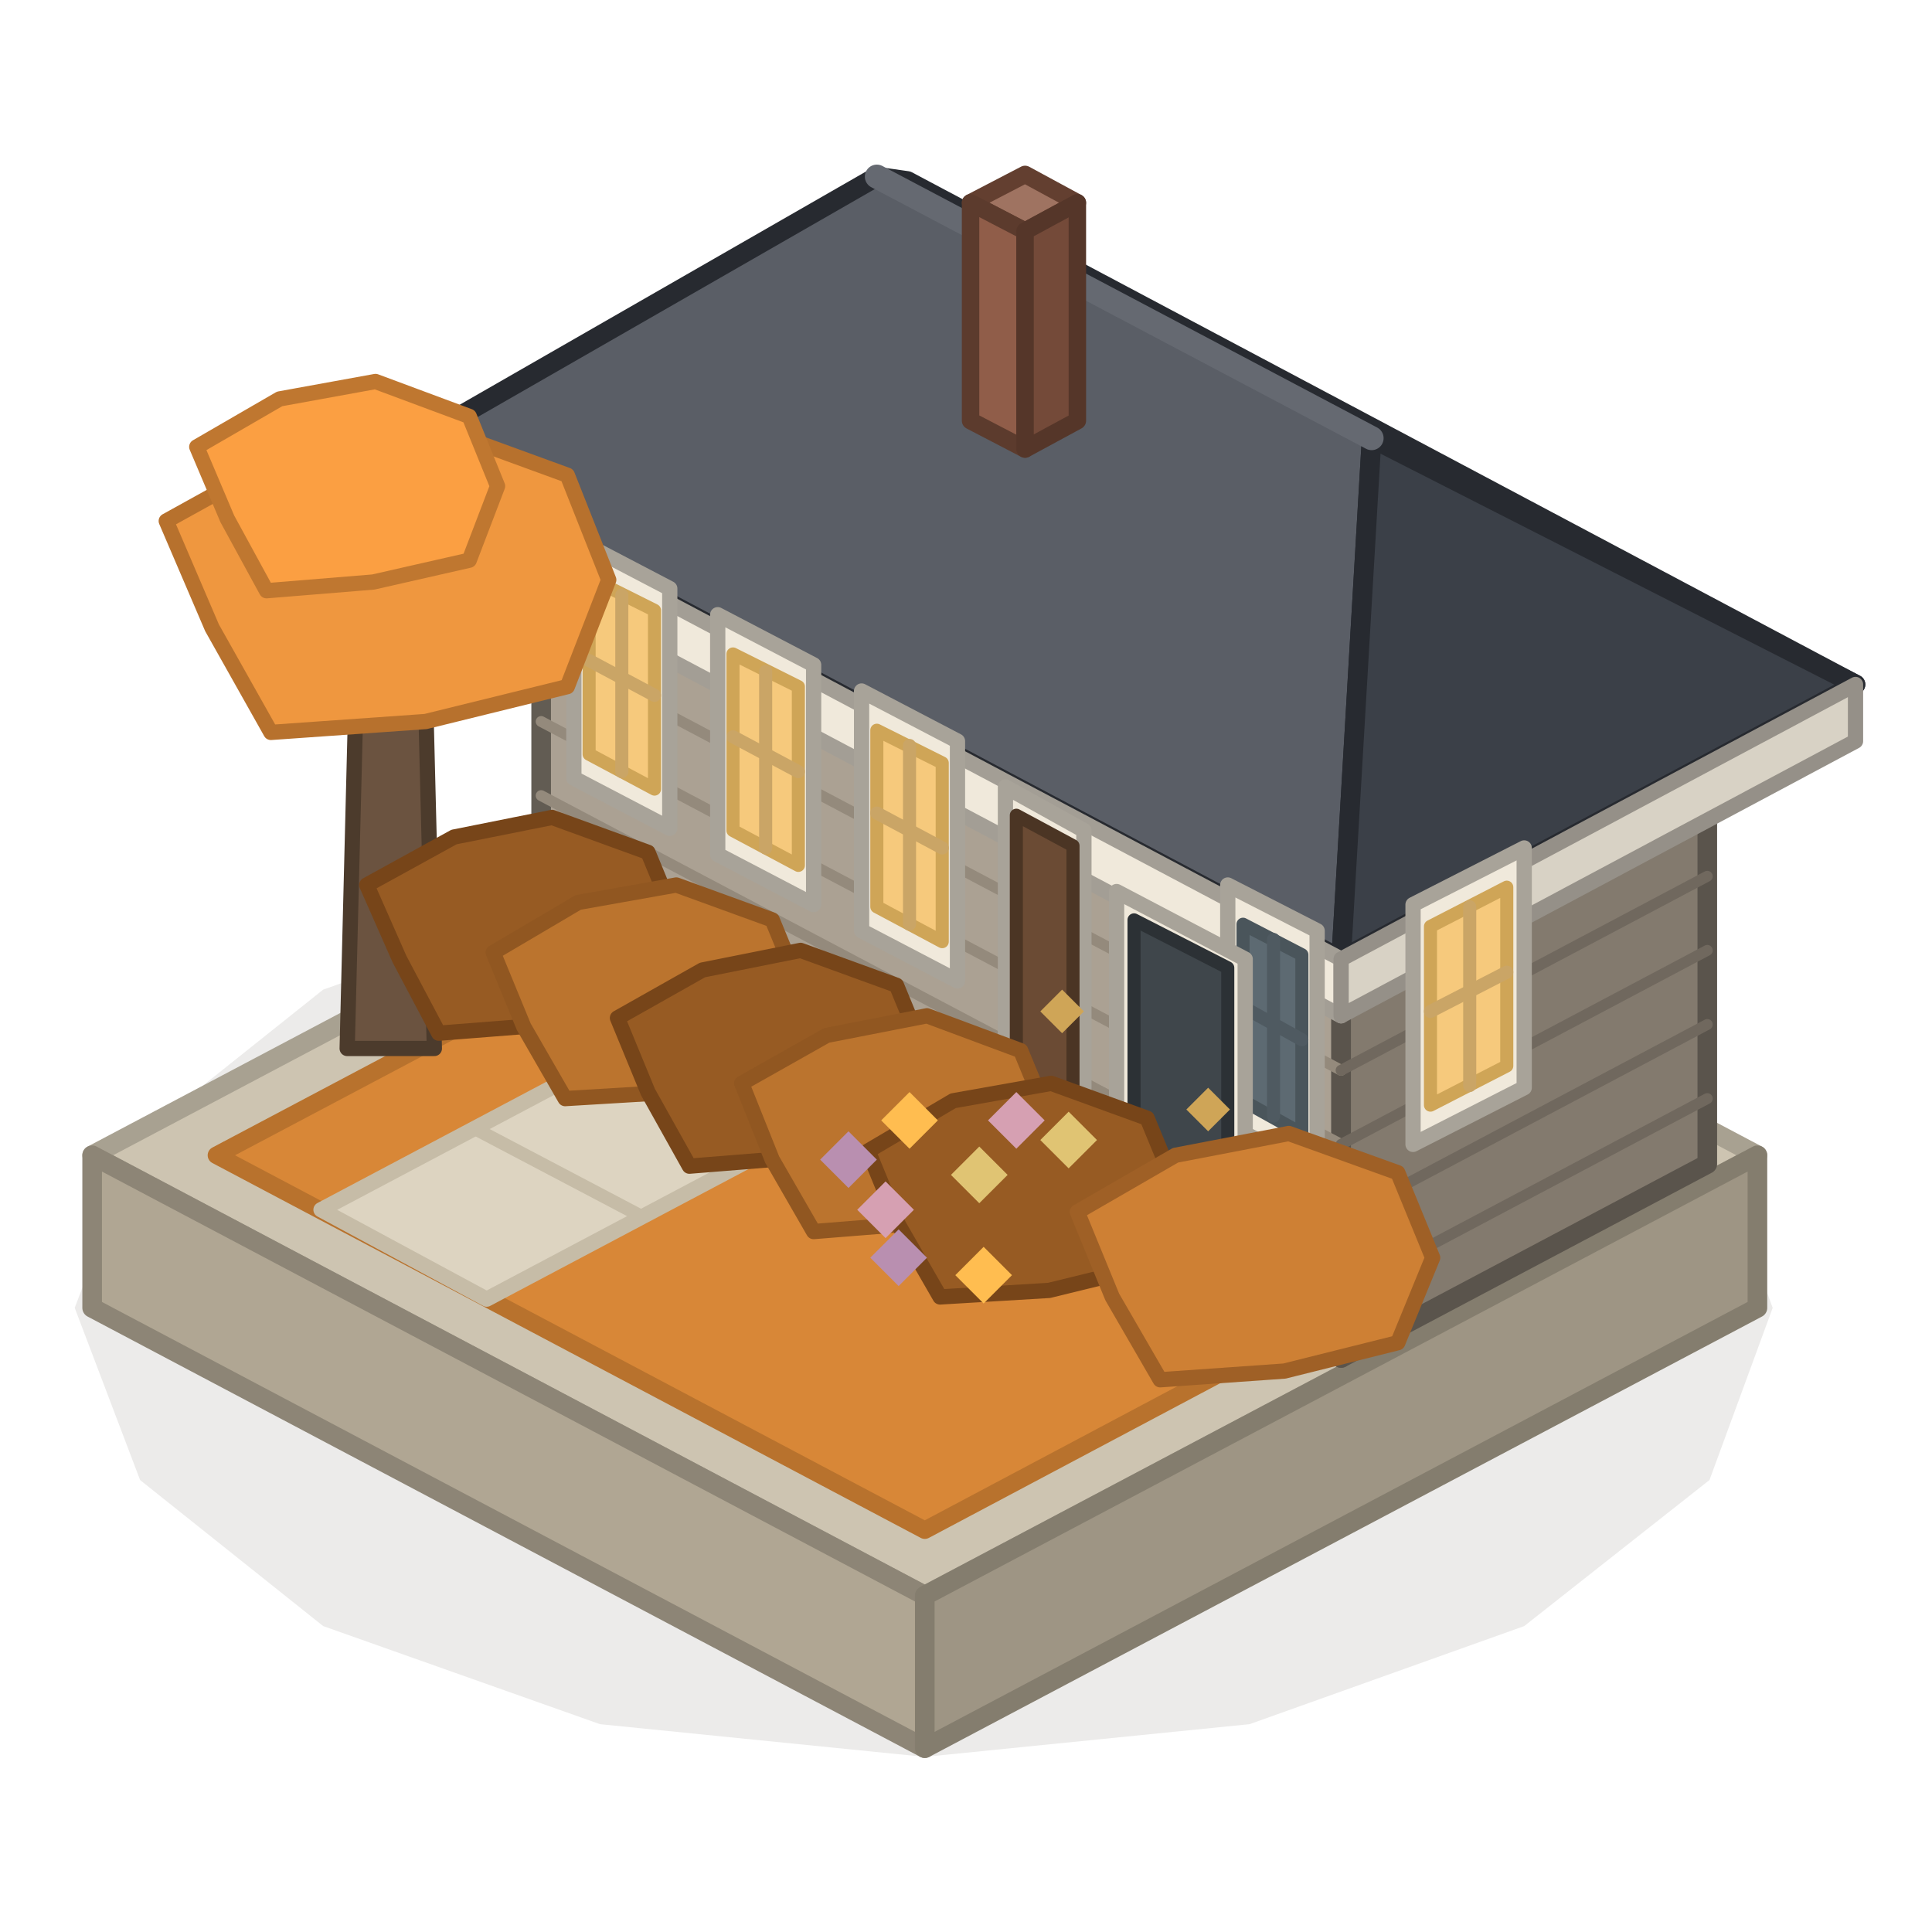
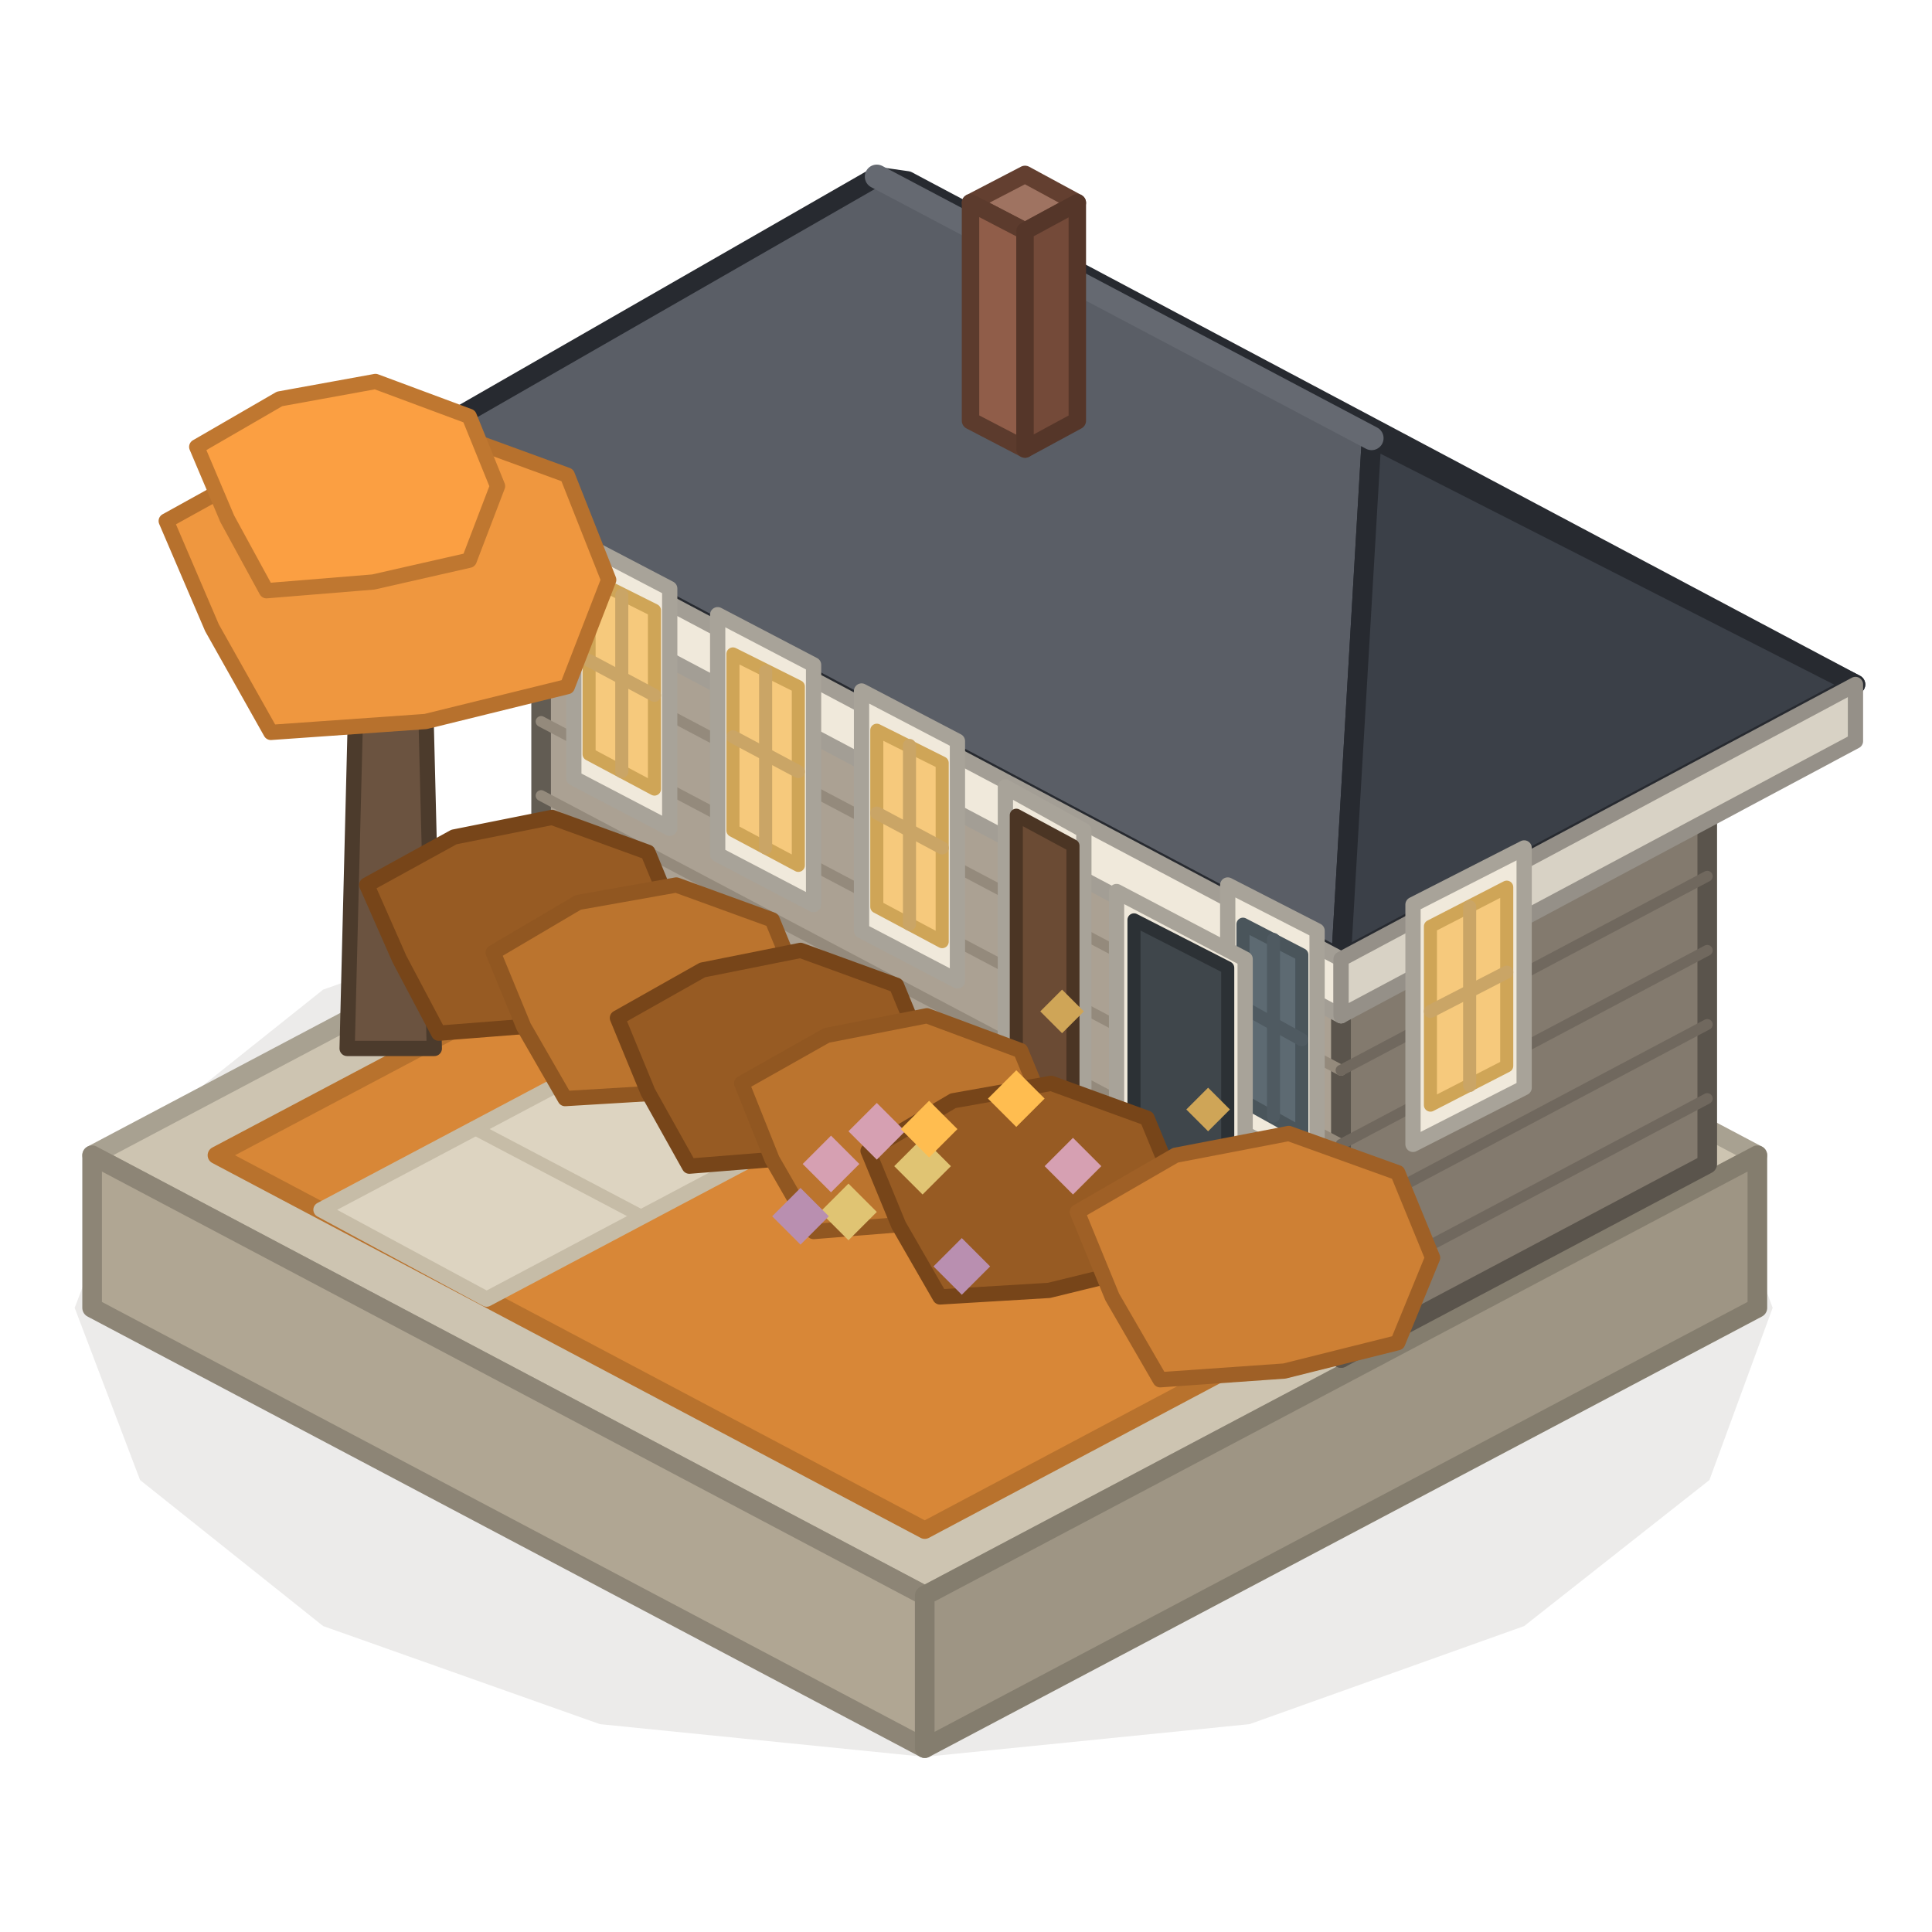
<svg xmlns="http://www.w3.org/2000/svg" viewBox="0 0 256 256" width="256" height="256">
-   <g transform="translate(12.21 153.08) scale(2.8882)">
+   <g transform="translate(12.20561 153.0782) scale(2.888176)">
    <path d="M77.1 7 L74.2 14.9 L65.7 21.6 L53.1 26.1 L38.2 27.6 L23.3 26.1 L10.6 21.6 L2.2 14.9 L-0.8 7 L2.2 -0.9 L10.6 -7.6 L23.3 -12.1 L38.2 -13.6 L53.1 -12.1 L65.7 -7.6 L74.2 -0.9 Z" fill="rgba(60,50,40,0.10)" />
    <path d="M0 0 L38.2 -20.2 L76.4 0 L38.2 20.2 Z" fill="#cdc4b1" stroke="#a8a191" stroke-width="0.9" stroke-linejoin="round" stroke-linecap="round" />
    <path d="M0 0 L38.2 20.2 L38.2 27.2 L0 7 Z" fill="#b0a693" stroke="#8d8576" stroke-width="0.9" stroke-linejoin="round" stroke-linecap="round" />
    <path d="M38.2 20.2 L76.4 0 L76.4 7 L38.2 27.2 Z" fill="#9e9584" stroke="#847d6e" stroke-width="0.9" stroke-linejoin="round" stroke-linecap="round" />
    <path d="M5.7 0 L38.2 -17.2 L70.6 0 L38.2 17.2 Z" fill="#d88737" stroke="#b8722d" stroke-width="0.8" stroke-linejoin="round" stroke-linecap="round" />
    <path d="M10.5 2.5 L18.1 6.6 L53.4 -12.1 L45.8 -16.2 Z" fill="#ddd4c1" stroke="#c6bca7" stroke-width="0.7" stroke-linejoin="round" stroke-linecap="round" />
    <path d="M17.6 -1.2 L25.2 2.8" fill="none" stroke="#c6bca7" stroke-width="0.6" stroke-linejoin="round" stroke-linecap="round" />
    <path d="M25.3 -5.3 L33 -1.3" fill="none" stroke="#c6bca7" stroke-width="0.6" stroke-linejoin="round" stroke-linecap="round" />
    <path d="M33.1 -9.5 L40.7 -5.4" fill="none" stroke="#c6bca7" stroke-width="0.6" stroke-linejoin="round" stroke-linecap="round" />
    <path d="M40.9 -13.6 L48.5 -9.5" fill="none" stroke="#c6bca7" stroke-width="0.6" stroke-linejoin="round" stroke-linecap="round" />
    <path d="M20.6 -10.1 L57.3 9.3 L57.3 -12.7 L20.6 -32.1 Z" fill="#aba193" stroke="#625c53" stroke-width="0.9" stroke-linejoin="round" stroke-linecap="round" />
    <path d="M57.3 9.3 L74.1 0.4 L74.1 -21.6 L57.3 -12.7 Z" fill="#837a6e" stroke="#5a544c" stroke-width="0.9" stroke-linejoin="round" stroke-linecap="round" />
    <path d="M20.6 -13.1 L57.3 6.3" fill="none" stroke="#948a7c" stroke-width="0.5" stroke-linejoin="round" stroke-linecap="round" />
    <path d="M57.3 6.3 L74.1 -2.6" fill="none" stroke="#70685e" stroke-width="0.5" stroke-linejoin="round" stroke-linecap="round" />
    <path d="M20.6 -16.5 L57.3 2.9" fill="none" stroke="#948a7c" stroke-width="0.5" stroke-linejoin="round" stroke-linecap="round" />
    <path d="M57.3 2.9 L74.1 -6" fill="none" stroke="#70685e" stroke-width="0.5" stroke-linejoin="round" stroke-linecap="round" />
    <path d="M20.6 -19.9 L57.3 -0.5" fill="none" stroke="#948a7c" stroke-width="0.5" stroke-linejoin="round" stroke-linecap="round" />
    <path d="M57.3 -0.5 L74.1 -9.4" fill="none" stroke="#70685e" stroke-width="0.5" stroke-linejoin="round" stroke-linecap="round" />
    <path d="M20.6 -23.3 L57.3 -3.9" fill="none" stroke="#948a7c" stroke-width="0.5" stroke-linejoin="round" stroke-linecap="round" />
    <path d="M57.3 -3.9 L74.1 -12.8" fill="none" stroke="#70685e" stroke-width="0.5" stroke-linejoin="round" stroke-linecap="round" />
    <path d="M20.6 -26.7 L57.3 -7.3" fill="none" stroke="#948a7c" stroke-width="0.5" stroke-linejoin="round" stroke-linecap="round" />
    <path d="M57.3 -7.3 L74.1 -16.2" fill="none" stroke="#70685e" stroke-width="0.5" stroke-linejoin="round" stroke-linecap="round" />
    <path d="M20.6 -30.1 L57.3 -10.7" fill="none" stroke="#948a7c" stroke-width="0.5" stroke-linejoin="round" stroke-linecap="round" />
    <path d="M57.3 -10.7 L74.1 -19.6" fill="none" stroke="#70685e" stroke-width="0.5" stroke-linejoin="round" stroke-linecap="round" />
    <path d="M13.7 -32.1 L57.3 -9 L58.7 -32.9 L36 -44.9 Z" fill="#5a5e66" stroke="#272a30" stroke-width="0.9" stroke-linejoin="round" stroke-linecap="round" />
    <path d="M36 -44.9 L58.7 -32.9 L80.9 -21.6 L37.4 -44.7 Z" fill="#363a42" stroke="#272a30" stroke-width="0.9" stroke-linejoin="round" stroke-linecap="round" />
    <path d="M57.3 -9 L80.9 -21.6 L58.7 -32.9 Z" fill="#3b4048" stroke="#272a30" stroke-width="0.9" stroke-linejoin="round" stroke-linecap="round" />
    <path d="M13.7 -32.1 L57.3 -9 L57.3 -6.4 L13.7 -29.5 Z" fill="#f0e9db" stroke="#a39e95" stroke-width="0.7" stroke-linejoin="round" stroke-linecap="round" />
    <path d="M57.3 -9 L80.9 -21.6 L80.9 -19 L57.3 -6.4 Z" fill="#d8d2c5" stroke="#959088" stroke-width="0.7" stroke-linejoin="round" stroke-linecap="round" />
    <path d="M36 -44.9 L58.7 -32.9" fill="none" stroke="#656971" stroke-width="1.1" stroke-linejoin="round" stroke-linecap="round" />
    <path d="M22.1 -17.3 L26.5 -15 L26.5 -26 L22.1 -28.3 Z" fill="#f0e9db" stroke="#a8a399" stroke-width="0.7" stroke-linejoin="round" stroke-linecap="round" />
    <path d="M22.8 -18.4 L25.8 -16.8 L25.8 -25 L22.8 -26.5 Z" fill="#f6c97c" stroke="#cfa557" stroke-width="0.6" stroke-linejoin="round" stroke-linecap="round" />
    <path d="M24.3 -17.6 L24.3 -25.7" fill="none" stroke="#caa566" stroke-width="0.6" stroke-linejoin="round" stroke-linecap="round" />
    <path d="M22.8 -22.7 L25.8 -21.1" fill="none" stroke="#caa566" stroke-width="0.6" stroke-linejoin="round" stroke-linecap="round" />
    <path d="M28.7 -13.8 L33.1 -11.5 L33.1 -22.5 L28.7 -24.8 Z" fill="#f0e9db" stroke="#a8a399" stroke-width="0.7" stroke-linejoin="round" stroke-linecap="round" />
    <path d="M29.4 -14.9 L32.4 -13.3 L32.4 -21.5 L29.4 -23 Z" fill="#f6c97c" stroke="#cfa557" stroke-width="0.6" stroke-linejoin="round" stroke-linecap="round" />
    <path d="M30.9 -14.1 L30.9 -22.2" fill="none" stroke="#caa566" stroke-width="0.6" stroke-linejoin="round" stroke-linecap="round" />
    <path d="M29.4 -19.2 L32.4 -17.6" fill="none" stroke="#caa566" stroke-width="0.6" stroke-linejoin="round" stroke-linecap="round" />
    <path d="M35.3 -10.3 L39.7 -8 L39.7 -19 L35.3 -21.3 Z" fill="#f0e9db" stroke="#a8a399" stroke-width="0.7" stroke-linejoin="round" stroke-linecap="round" />
    <path d="M36 -11.4 L39 -9.8 L39 -18 L36 -19.5 Z" fill="#f6c97c" stroke="#cfa557" stroke-width="0.6" stroke-linejoin="round" stroke-linecap="round" />
    <path d="M37.5 -10.6 L37.5 -18.8" fill="none" stroke="#caa566" stroke-width="0.6" stroke-linejoin="round" stroke-linecap="round" />
    <path d="M36 -15.7 L39 -14.1" fill="none" stroke="#caa566" stroke-width="0.6" stroke-linejoin="round" stroke-linecap="round" />
    <path d="M52.1 -1.4 L56.2 0.7 L56.2 -10.3 L52.1 -12.4 Z" fill="#f0e9db" stroke="#a8a399" stroke-width="0.7" stroke-linejoin="round" stroke-linecap="round" />
    <path d="M52.8 -2.5 L55.5 -1 L55.5 -9.2 L52.8 -10.6 Z" fill="#5d6a72" stroke="#4a555b" stroke-width="0.6" stroke-linejoin="round" stroke-linecap="round" />
    <path d="M54.2 -1.8 L54.2 -9.9" fill="none" stroke="#4f5a61" stroke-width="0.6" stroke-linejoin="round" stroke-linecap="round" />
    <path d="M52.8 -6.8 L55.5 -5.3" fill="none" stroke="#4f5a61" stroke-width="0.6" stroke-linejoin="round" stroke-linecap="round" />
    <path d="M60.6 -0.5 L65.7 -3.1 L65.7 -14.1 L60.6 -11.5 Z" fill="#f0e9db" stroke="#a8a399" stroke-width="0.7" stroke-linejoin="round" stroke-linecap="round" />
    <path d="M61.4 -2.3 L64.9 -4.1 L64.9 -12.3 L61.4 -10.5 Z" fill="#f6c97c" stroke="#cfa557" stroke-width="0.6" stroke-linejoin="round" stroke-linecap="round" />
    <path d="M63.2 -3.2 L63.2 -11.4" fill="none" stroke="#caa566" stroke-width="0.6" stroke-linejoin="round" stroke-linecap="round" />
    <path d="M61.4 -6.6 L64.9 -8.4" fill="none" stroke="#caa566" stroke-width="0.6" stroke-linejoin="round" stroke-linecap="round" />
    <path d="M41.9 0.1 L45.5 2.1 L45.5 -14.9 L41.9 -16.9 Z" fill="#f0e9db" stroke="#a8a399" stroke-width="0.7" stroke-linejoin="round" stroke-linecap="round" />
    <path d="M42.4 0.4 L45 1.8 L45 -14.2 L42.4 -15.6 Z" fill="#6b4b34" stroke="#4b3524" stroke-width="0.6" stroke-linejoin="round" stroke-linecap="round" />
    <path d="M43.5 -6.6 L44.5 -7.6 L45.5 -6.6 L44.5 -5.6 Z" fill="#cfa557" />
    <path d="M47 2.9 L52.9 6 L52.9 -9 L47 -12.1 Z" fill="#f0e9db" stroke="#a8a399" stroke-width="0.7" stroke-linejoin="round" stroke-linecap="round" />
    <path d="M47.8 3.3 L52.1 5.5 L52.1 -8.6 L47.8 -10.8 Z" fill="#3f464b" stroke="#2c3135" stroke-width="0.6" stroke-linejoin="round" stroke-linecap="round" />
    <path d="M50.2 -2.1 L51.2 -3.1 L52.2 -2.1 L51.2 -1.1 Z" fill="#cfa557" />
    <path d="M40.3 -43.7 L42.8 -45 L45.2 -43.7 L42.8 -42.4 Z" fill="#9f7361" stroke="#633f30" stroke-width="0.8" stroke-linejoin="round" stroke-linecap="round" />
    <path d="M40.3 -33.7 L42.8 -32.4 L42.8 -42.4 L40.3 -43.7 Z" fill="#905d49" stroke="#5c3b2d" stroke-width="0.8" stroke-linejoin="round" stroke-linecap="round" />
    <path d="M42.8 -32.4 L45.2 -33.7 L45.2 -43.7 L42.8 -42.4 Z" fill="#744a39" stroke="#553629" stroke-width="0.8" stroke-linejoin="round" stroke-linecap="round" />
    <path d="M11.7 -4.9 L15.7 -4.9 L15.3 -20.9 L12.1 -20.9 Z" fill="#6b5340" stroke="#4c3b2c" stroke-width="0.7" stroke-linejoin="round" stroke-linecap="round" />
    <path d="M23.7 -26.4 L21.8 -21.5 L15.3 -19.9 L8.2 -19.4 L5.5 -24.2 L3.4 -29.1 L9 -32.2 L15.5 -33.5 L21.8 -31.2 Z" fill="#ef973f" stroke="#b7712d" stroke-width="0.7" stroke-linejoin="round" stroke-linecap="round" />
    <path d="M18.6 -30.7 L17.3 -27.3 L12.9 -26.3 L8 -25.9 L6.2 -29.2 L4.8 -32.5 L8.6 -34.7 L13 -35.5 L17.3 -33.9 Z" fill="#fb9f42" stroke="#bf7730" stroke-width="0.7" stroke-linejoin="round" stroke-linecap="round" />
    <path d="M26.9 -10.5 L25.5 -7.1 L21 -6 L15.9 -5.6 L14.1 -9 L12.6 -12.4 L16.6 -14.6 L21.1 -15.5 L25.5 -13.9 Z" fill="#975b23" stroke="#774519" stroke-width="0.7" stroke-linejoin="round" stroke-linecap="round" />
    <path d="M32.6 -7.4 L31.2 -4 L26.7 -2.9 L21.7 -2.6 L19.8 -5.9 L18.4 -9.3 L22.3 -11.6 L26.8 -12.4 L31.2 -10.8 Z" fill="#bb742e" stroke="#915721" stroke-width="0.7" stroke-linejoin="round" stroke-linecap="round" />
    <path d="M38.3 -4.4 L36.9 -1 L32.4 0.1 L27.4 0.5 L25.5 -2.9 L24.1 -6.3 L28 -8.5 L32.5 -9.4 L36.9 -7.8 Z" fill="#975b23" stroke="#774519" stroke-width="0.7" stroke-linejoin="round" stroke-linecap="round" />
    <path d="M44 -1.4 L42.7 2 L38.1 3.1 L33.1 3.5 L31.2 0.2 L29.8 -3.3 L33.7 -5.5 L38.3 -6.4 L42.6 -4.8 Z" fill="#bb742e" stroke="#915721" stroke-width="0.7" stroke-linejoin="round" stroke-linecap="round" />
    <path d="M49.8 1.7 L48.4 5.1 L43.9 6.2 L38.9 6.5 L37 3.2 L35.6 -0.2 L39.5 -2.5 L44 -3.3 L48.4 -1.7 Z" fill="#975b23" stroke="#774519" stroke-width="0.7" stroke-linejoin="round" stroke-linecap="round" />
-     <path d="M41.1 -1.6 L42.4 -2.9 L43.7 -1.6 L42.4 -0.3 Z" fill="#d6a0b2" />
-     <path d="M39.4 0.9 L40.7 -0.4 L42 0.9 L40.7 2.2 Z" fill="#e0c473" />
-     <path d="M39.6 5.5 L40.9 4.2 L42.2 5.5 L40.9 6.8 Z" fill="#ffbd50" />
-     <path d="M33.4 0.2 L34.7 -1.1 L36 0.2 L34.7 1.5 Z" fill="#b98fb0" />
-     <path d="M45.5 2.6 L46.8 1.3 L48.1 2.6 L46.8 3.9 Z" fill="#d6a0b2" />
-     <path d="M43.5 -0.7 L44.8 -2 L46.1 -0.7 L44.8 0.6 Z" fill="#e0c473" />
-     <path d="M36.2 -1.6 L37.5 -2.9 L38.8 -1.6 L37.5 -0.3 Z" fill="#ffbd50" />
-     <path d="M35.7 4.7 L37 3.4 L38.3 4.7 L37 6 Z" fill="#b98fb0" />
-     <path d="M35.1 2.5 L36.4 1.2 L37.7 2.5 L36.4 3.8 Z" fill="#d6a0b2" />
+     <path d="M34.7 -1.1 L36 -2.4 L37.3 -1.1 L36 0.2 Z" fill="#d6a0b2" />
+     <path d="M33.4 2.6 L34.7 1.3 L36 2.6 L34.7 3.9 Z" fill="#e0c473" />
+     <path d="M41.1 -2.6 L42.4 -3.9 L43.7 -2.6 L42.4 -1.3 Z" fill="#ffbd50" />
+     <path d="M31.2 2.8 L32.5 1.5 L33.8 2.8 L32.5 4.1 Z" fill="#b98fb0" />
+     <path d="M43.7 0.5 L45 -0.8 L46.3 0.5 L45 1.8 Z" fill="#d6a0b2" />
+     <path d="M36.8 0.5 L38.1 -0.8 L39.4 0.5 L38.1 1.8 Z" fill="#e0c473" />
+     <path d="M37.1 -1.2 L38.4 -2.5 L39.7 -1.2 L38.4 0.1 Z" fill="#ffbd50" />
+     <path d="M38.6 5.1 L39.9 3.8 L41.2 5.1 L39.9 6.4 Z" fill="#b98fb0" />
+     <path d="M32.6 0.4 L33.9 -0.9 L35.2 0.4 L33.9 1.7 Z" fill="#d6a0b2" />
    <path d="M61.5 4.7 L59.9 8.6 L54.7 9.9 L49 10.3 L46.8 6.5 L45.2 2.6 L49.7 0 L54.9 -1 L59.9 0.8 Z" fill="#ce8034" stroke="#9f6026" stroke-width="0.7" stroke-linejoin="round" stroke-linecap="round" />
  </g>
</svg>
